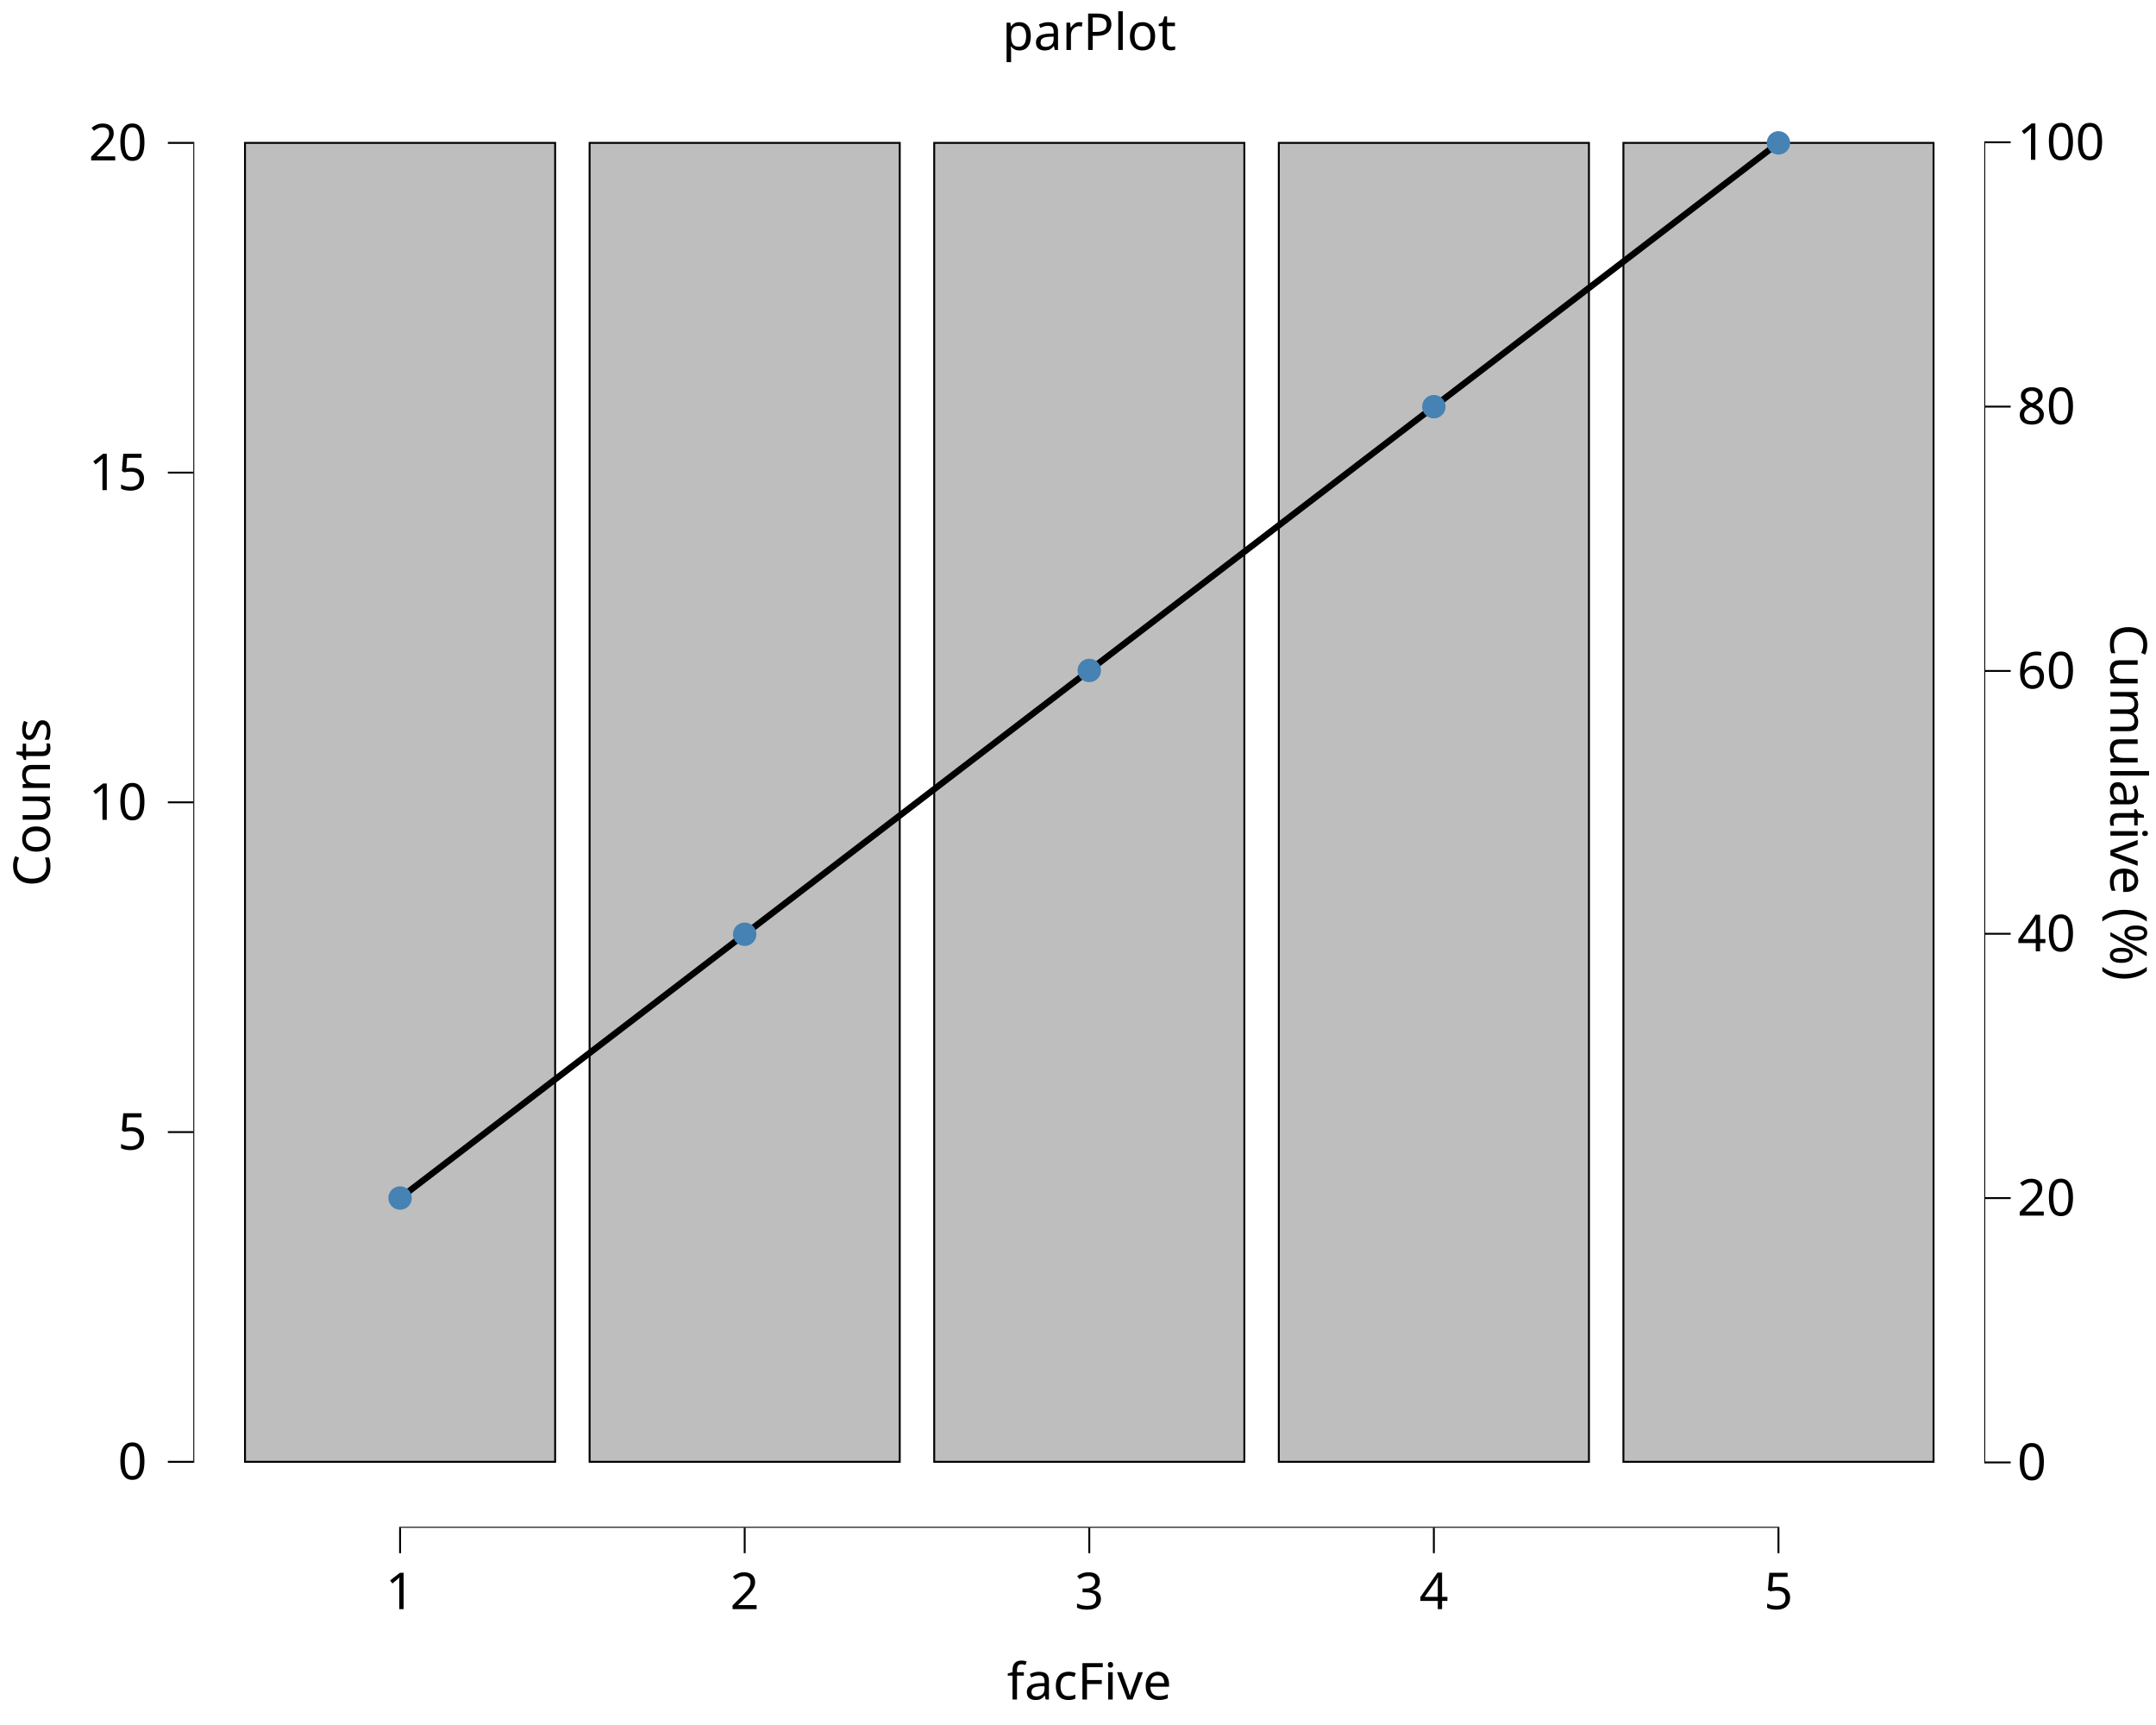
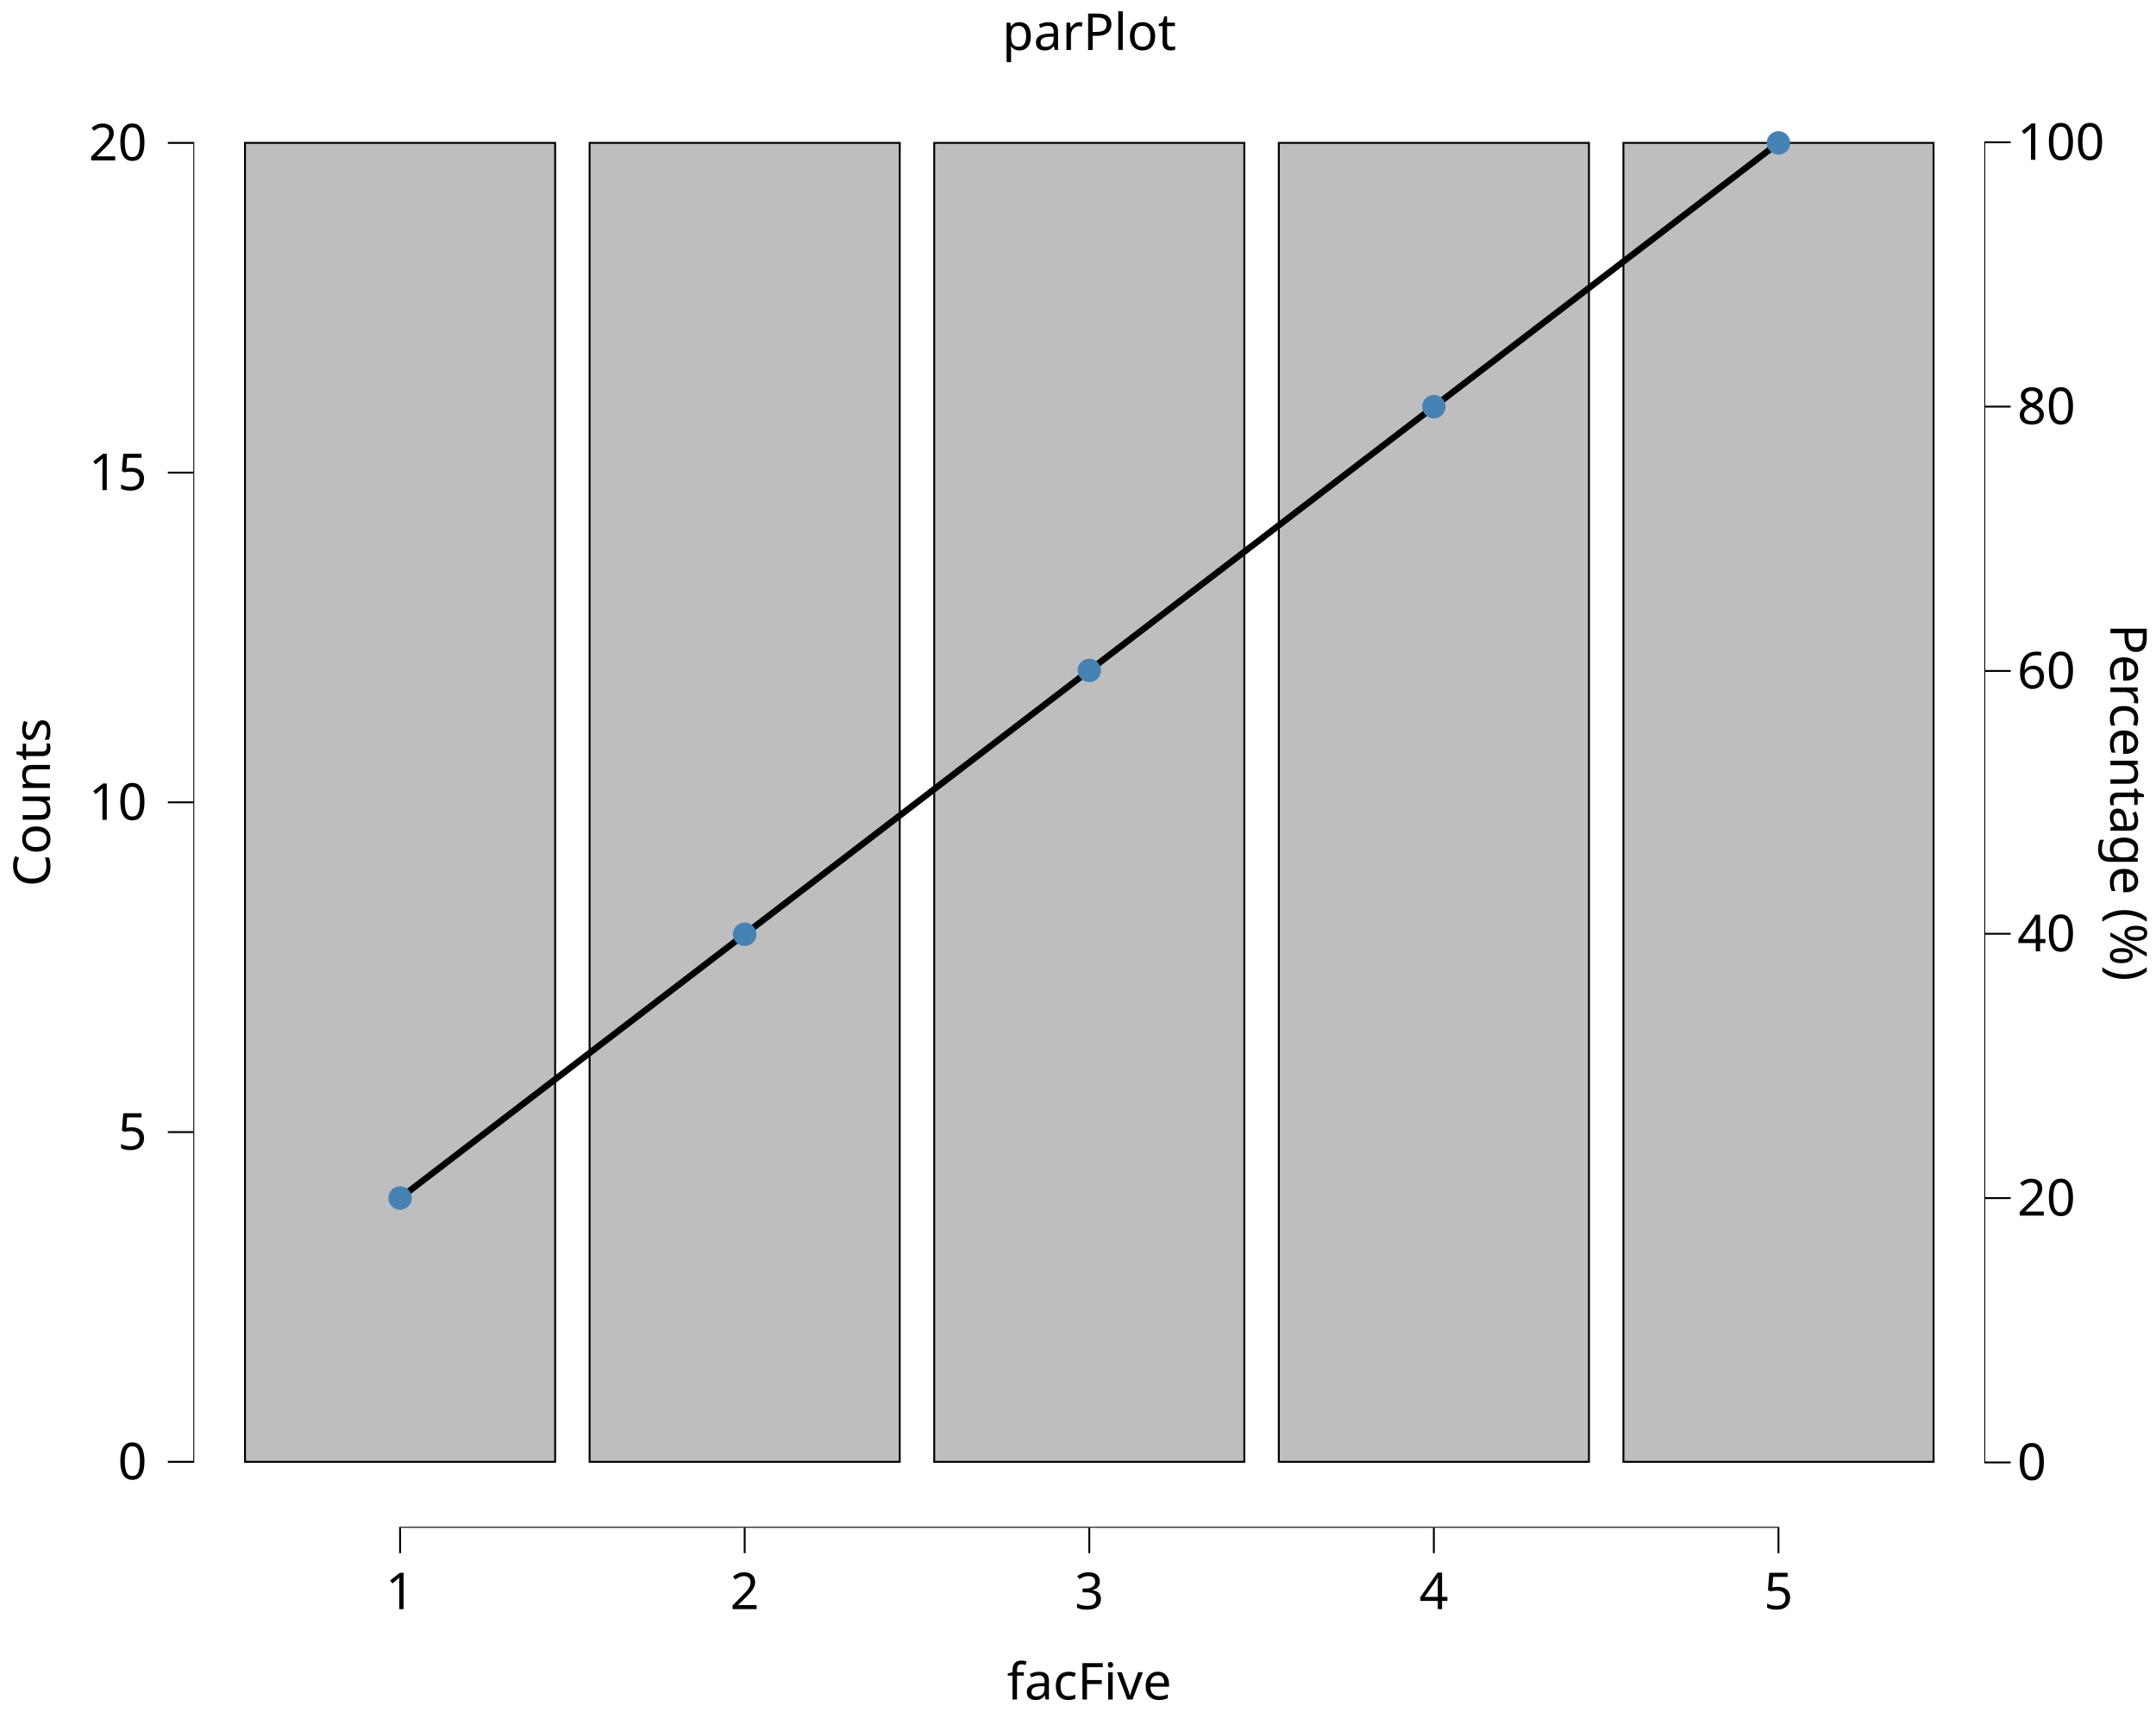
<svg xmlns="http://www.w3.org/2000/svg" class="svglite" data-engine-version="2.0" width="720.00pt" height="576.00pt" viewBox="0 0 720.00 576.00">
  <defs>
    <style type="text/css">
    .svglite line, .svglite polyline, .svglite polygon, .svglite path, .svglite rect, .svglite circle {
      fill: none;
      stroke: #000000;
      stroke-linecap: round;
      stroke-linejoin: round;
      stroke-miterlimit: 10.00;
    }
  </style>
  </defs>
  <rect width="100%" height="100%" style="stroke: none; fill: #FFFFFF;" />
  <defs>
    <clipPath id="cpMC4wMHw3MjAuMDB8MC4wMHw1NzYuMDA=">
      <rect x="0.00" y="0.00" width="720.00" height="576.00" />
    </clipPath>
  </defs>
  <g clip-path="url(#cpMC4wMHw3MjAuMDB8MC4wMHw1NzYuMDA=)">
    <rect x="0.00" y="0.00" width="720.00" height="576.00" style="stroke-width: 10.67; stroke: none;" />
  </g>
  <defs>
    <clipPath id="cpNjQuNTZ8NjYyLjk3fDI1LjY5fDUxMC4xNA==">
      <rect x="64.56" y="25.69" width="598.41" height="484.45" />
    </clipPath>
  </defs>
  <g clip-path="url(#cpNjQuNTZ8NjYyLjk3fDI1LjY5fDUxMC4xNA==)">
    <rect x="64.56" y="25.69" width="598.41" height="484.45" style="stroke-width: 10.67; stroke: none;" />
    <rect x="81.82" y="47.71" width="103.57" height="440.41" style="stroke-width: 0.64; stroke-linecap: square; stroke-linejoin: miter; fill: #BEBEBE;" />
    <rect x="196.90" y="47.71" width="103.57" height="440.41" style="stroke-width: 0.64; stroke-linecap: square; stroke-linejoin: miter; fill: #BEBEBE;" />
    <rect x="311.98" y="47.71" width="103.57" height="440.41" style="stroke-width: 0.64; stroke-linecap: square; stroke-linejoin: miter; fill: #BEBEBE;" />
    <rect x="427.06" y="47.71" width="103.57" height="440.41" style="stroke-width: 0.64; stroke-linecap: square; stroke-linejoin: miter; fill: #BEBEBE;" />
    <rect x="542.14" y="47.71" width="103.57" height="440.41" style="stroke-width: 0.64; stroke-linecap: square; stroke-linejoin: miter; fill: #BEBEBE;" />
    <polyline points="133.61,400.04 248.69,311.96 363.77,223.87 478.84,135.79 593.92,47.71 " style="stroke-width: 2.13; stroke-linecap: butt;" />
    <circle cx="133.61" cy="400.04" r="3.56" style="stroke-width: 0.71; stroke: #4682B4; fill: #4682B4;" />
    <circle cx="248.69" cy="311.96" r="3.56" style="stroke-width: 0.71; stroke: #4682B4; fill: #4682B4;" />
    <circle cx="363.77" cy="223.87" r="3.56" style="stroke-width: 0.71; stroke: #4682B4; fill: #4682B4;" />
    <circle cx="478.84" cy="135.79" r="3.56" style="stroke-width: 0.71; stroke: #4682B4; fill: #4682B4;" />
    <circle cx="593.92" cy="47.71" r="3.56" style="stroke-width: 0.71; stroke: #4682B4; fill: #4682B4;" />
    <line x1="133.29" y1="510.14" x2="594.24" y2="510.14" style="stroke-width: 0.64; stroke-linecap: butt;" />
    <line x1="64.56" y1="488.44" x2="64.56" y2="47.39" style="stroke-width: 0.64; stroke-linecap: butt;" />
    <line x1="662.97" y1="488.66" x2="662.97" y2="47.17" style="stroke-width: 0.64; stroke-linecap: butt;" />
    <rect x="64.56" y="25.69" width="598.41" height="484.45" style="stroke-width: 0.00; stroke: none;" />
  </g>
  <g clip-path="url(#cpMC4wMHw3MjAuMDB8MC4wMHw1NzYuMDA=)">
    <polyline points="64.56,510.14 64.56,25.69 " style="stroke-width: 0.00; stroke: none; stroke-linecap: butt;" />
    <text x="49.08" y="493.97" text-anchor="end" style="font-size: 17.00px; font-family: sans;" textLength="9.46px" lengthAdjust="spacingAndGlyphs">0</text>
    <text x="49.08" y="383.87" text-anchor="end" style="font-size: 17.00px; font-family: sans;" textLength="9.46px" lengthAdjust="spacingAndGlyphs">5</text>
    <text x="49.08" y="273.76" text-anchor="end" style="font-size: 17.00px; font-family: sans;" textLength="18.91px" lengthAdjust="spacingAndGlyphs">10</text>
    <text x="49.08" y="163.66" text-anchor="end" style="font-size: 17.00px; font-family: sans;" textLength="18.91px" lengthAdjust="spacingAndGlyphs">15</text>
    <text x="49.08" y="53.56" text-anchor="end" style="font-size: 17.00px; font-family: sans;" textLength="18.91px" lengthAdjust="spacingAndGlyphs">20</text>
    <polyline points="56.06,488.12 64.56,488.12 " style="stroke-width: 0.64; stroke-linecap: butt;" />
    <polyline points="56.06,378.02 64.56,378.02 " style="stroke-width: 0.64; stroke-linecap: butt;" />
    <polyline points="56.06,267.91 64.56,267.91 " style="stroke-width: 0.64; stroke-linecap: butt;" />
    <polyline points="56.06,157.81 64.56,157.81 " style="stroke-width: 0.64; stroke-linecap: butt;" />
    <polyline points="56.06,47.71 64.56,47.71 " style="stroke-width: 0.64; stroke-linecap: butt;" />
    <polyline points="662.97,510.14 662.97,25.69 " style="stroke-width: 0.00; stroke: none; stroke-linecap: butt;" />
    <polyline points="662.97,488.32 671.47,488.32 " style="stroke-width: 0.64; stroke-linecap: butt;" />
    <polyline points="662.97,400.06 671.47,400.06 " style="stroke-width: 0.64; stroke-linecap: butt;" />
    <polyline points="662.97,311.80 671.47,311.80 " style="stroke-width: 0.64; stroke-linecap: butt;" />
    <polyline points="662.97,224.03 671.47,224.03 " style="stroke-width: 0.64; stroke-linecap: butt;" />
    <polyline points="662.97,135.77 671.47,135.77 " style="stroke-width: 0.64; stroke-linecap: butt;" />
    <polyline points="662.97,47.51 671.47,47.51 " style="stroke-width: 0.64; stroke-linecap: butt;" />
    <text x="673.67" y="494.17" style="font-size: 17.00px; font-family: sans;" textLength="9.46px" lengthAdjust="spacingAndGlyphs">0</text>
    <text x="673.67" y="405.91" style="font-size: 17.00px; font-family: sans;" textLength="18.91px" lengthAdjust="spacingAndGlyphs">20</text>
    <text x="673.67" y="317.65" style="font-size: 17.00px; font-family: sans;" textLength="18.91px" lengthAdjust="spacingAndGlyphs">40</text>
    <text x="673.67" y="229.88" style="font-size: 17.00px; font-family: sans;" textLength="18.91px" lengthAdjust="spacingAndGlyphs">60</text>
    <text x="673.67" y="141.62" style="font-size: 17.00px; font-family: sans;" textLength="18.91px" lengthAdjust="spacingAndGlyphs">80</text>
    <text x="673.67" y="53.36" style="font-size: 17.00px; font-family: sans;" textLength="28.37px" lengthAdjust="spacingAndGlyphs">100</text>
    <polyline points="64.56,510.14 662.97,510.14 " style="stroke-width: 0.00; stroke: none; stroke-linecap: butt;" />
    <polyline points="133.61,518.64 133.61,510.14 " style="stroke-width: 0.64; stroke-linecap: butt;" />
    <polyline points="248.69,518.64 248.69,510.14 " style="stroke-width: 0.64; stroke-linecap: butt;" />
    <polyline points="363.77,518.64 363.77,510.14 " style="stroke-width: 0.64; stroke-linecap: butt;" />
    <polyline points="478.84,518.64 478.84,510.14 " style="stroke-width: 0.64; stroke-linecap: butt;" />
    <polyline points="593.92,518.64 593.92,510.14 " style="stroke-width: 0.64; stroke-linecap: butt;" />
    <text x="133.61" y="537.32" text-anchor="middle" style="font-size: 17.00px; font-family: sans;" textLength="9.46px" lengthAdjust="spacingAndGlyphs">1</text>
    <text x="248.69" y="537.32" text-anchor="middle" style="font-size: 17.00px; font-family: sans;" textLength="9.46px" lengthAdjust="spacingAndGlyphs">2</text>
    <text x="363.77" y="537.32" text-anchor="middle" style="font-size: 17.00px; font-family: sans;" textLength="9.46px" lengthAdjust="spacingAndGlyphs">3</text>
    <text x="478.84" y="537.32" text-anchor="middle" style="font-size: 17.00px; font-family: sans;" textLength="9.46px" lengthAdjust="spacingAndGlyphs">4</text>
    <text x="593.92" y="537.32" text-anchor="middle" style="font-size: 17.00px; font-family: sans;" textLength="9.46px" lengthAdjust="spacingAndGlyphs">5</text>
    <text x="363.77" y="567.49" text-anchor="middle" style="font-size: 17.00px; font-family: sans;" textLength="54.80px" lengthAdjust="spacingAndGlyphs">facFive</text>
    <text transform="translate(16.68,267.91) rotate(-90)" text-anchor="middle" style="font-size: 17.00px; font-family: sans;" textLength="53.88px" lengthAdjust="spacingAndGlyphs">Counts</text>
-     <text transform="translate(704.77,267.91) rotate(90)" text-anchor="middle" style="font-size: 17.00px; font-family: sans;" textLength="116.21px" lengthAdjust="spacingAndGlyphs">Cumulative (%)</text>
+     <text transform="translate(704.77,267.91) rotate(90)" text-anchor="middle" style="font-size: 17.00px; font-family: sans;" textLength="118.13px" lengthAdjust="spacingAndGlyphs">Percentage (%)</text>
    <text x="363.77" y="16.68" text-anchor="middle" style="font-size: 17.00px; font-family: sans;" textLength="53.87px" lengthAdjust="spacingAndGlyphs">parPlot</text>
  </g>
</svg>
